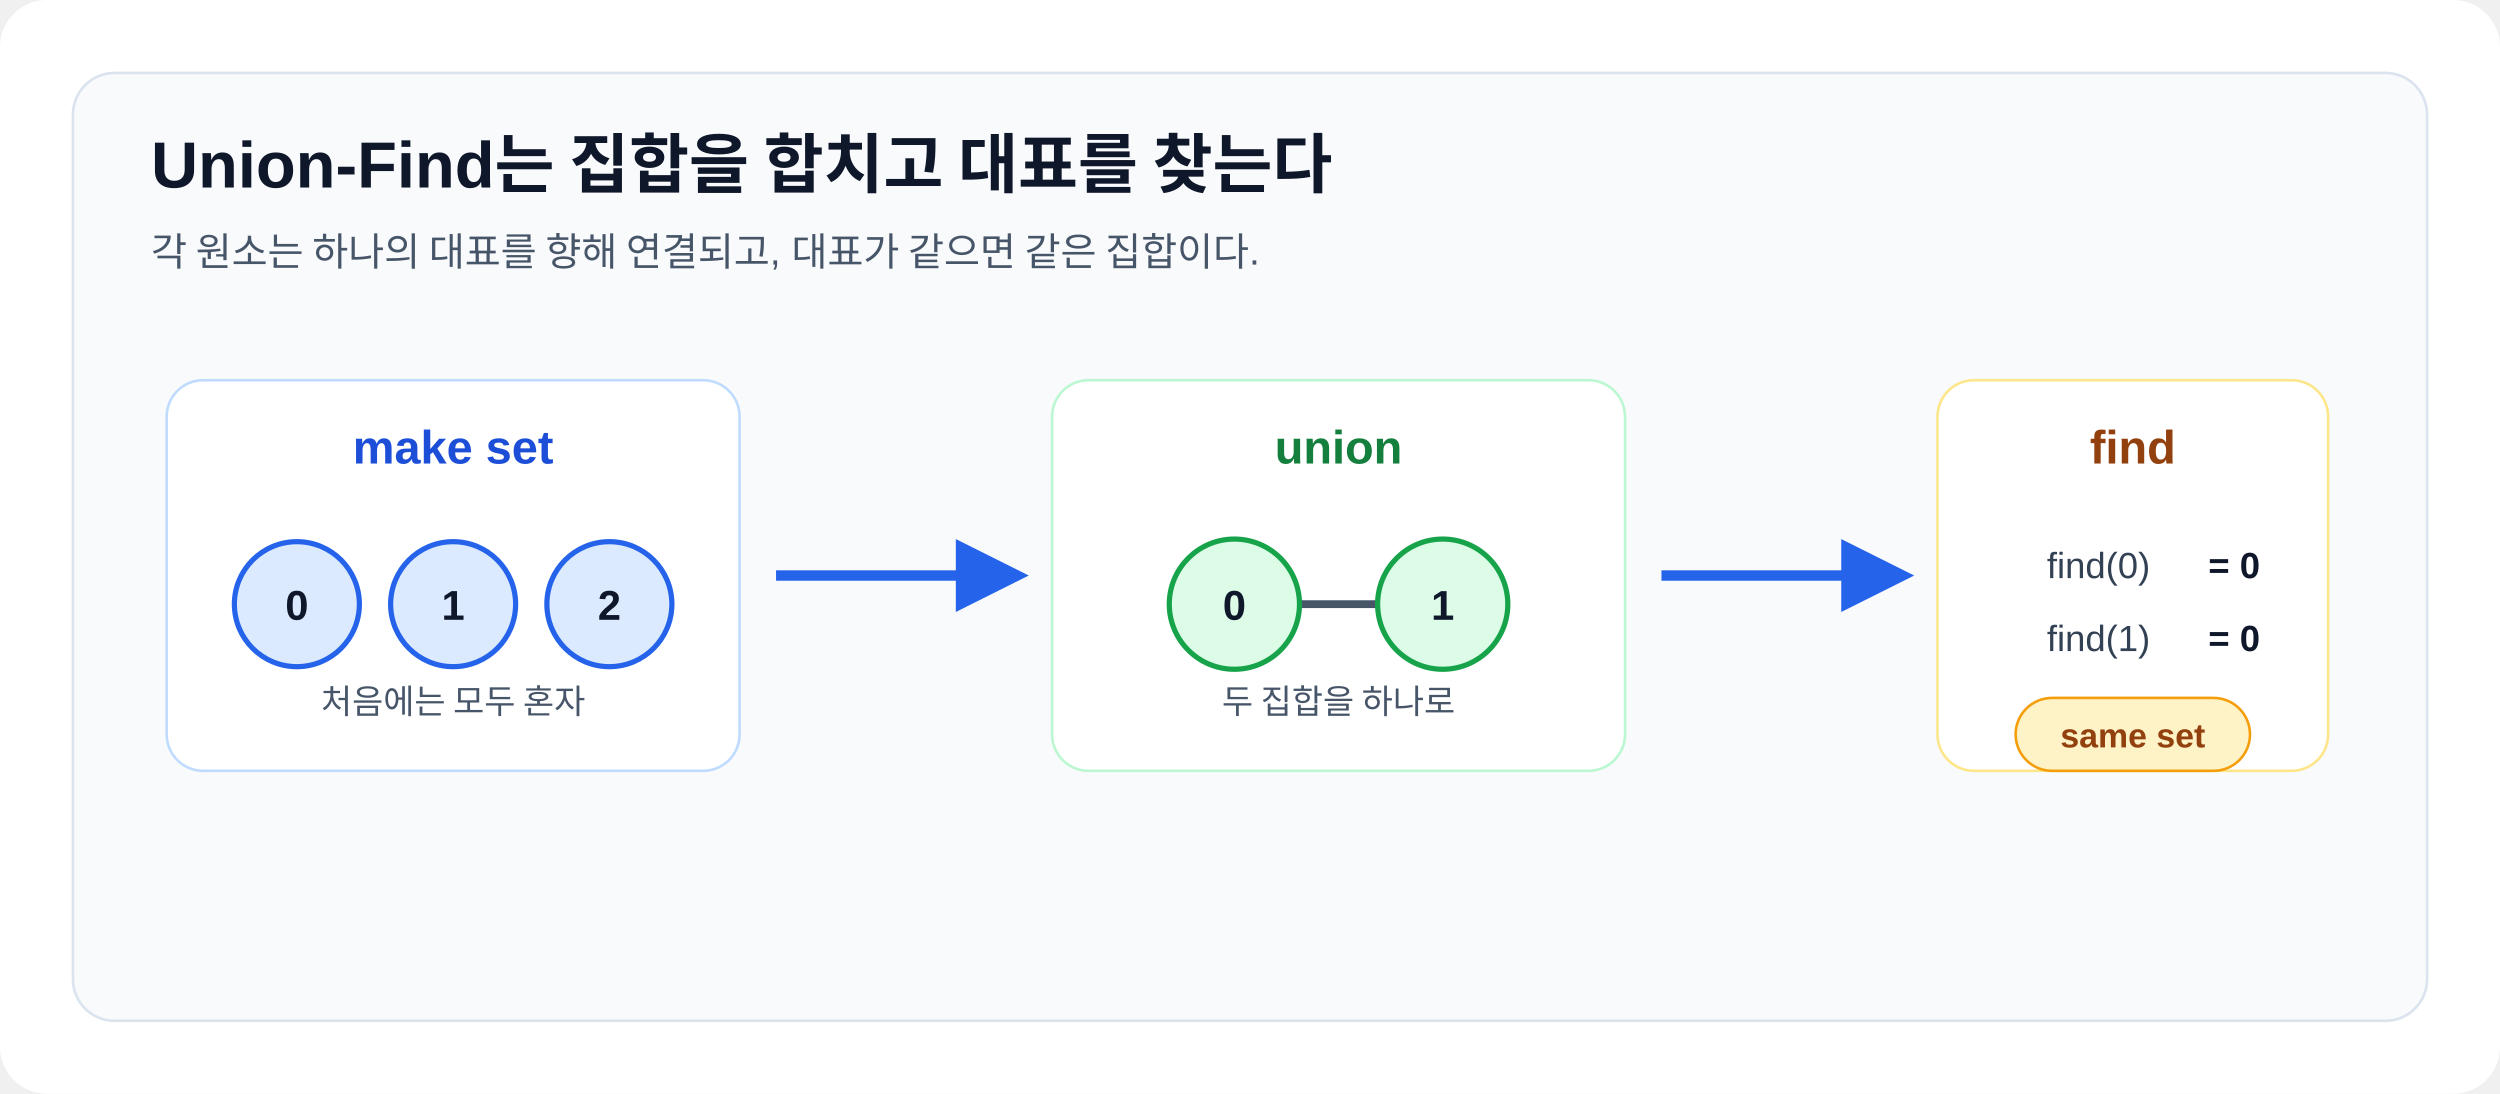
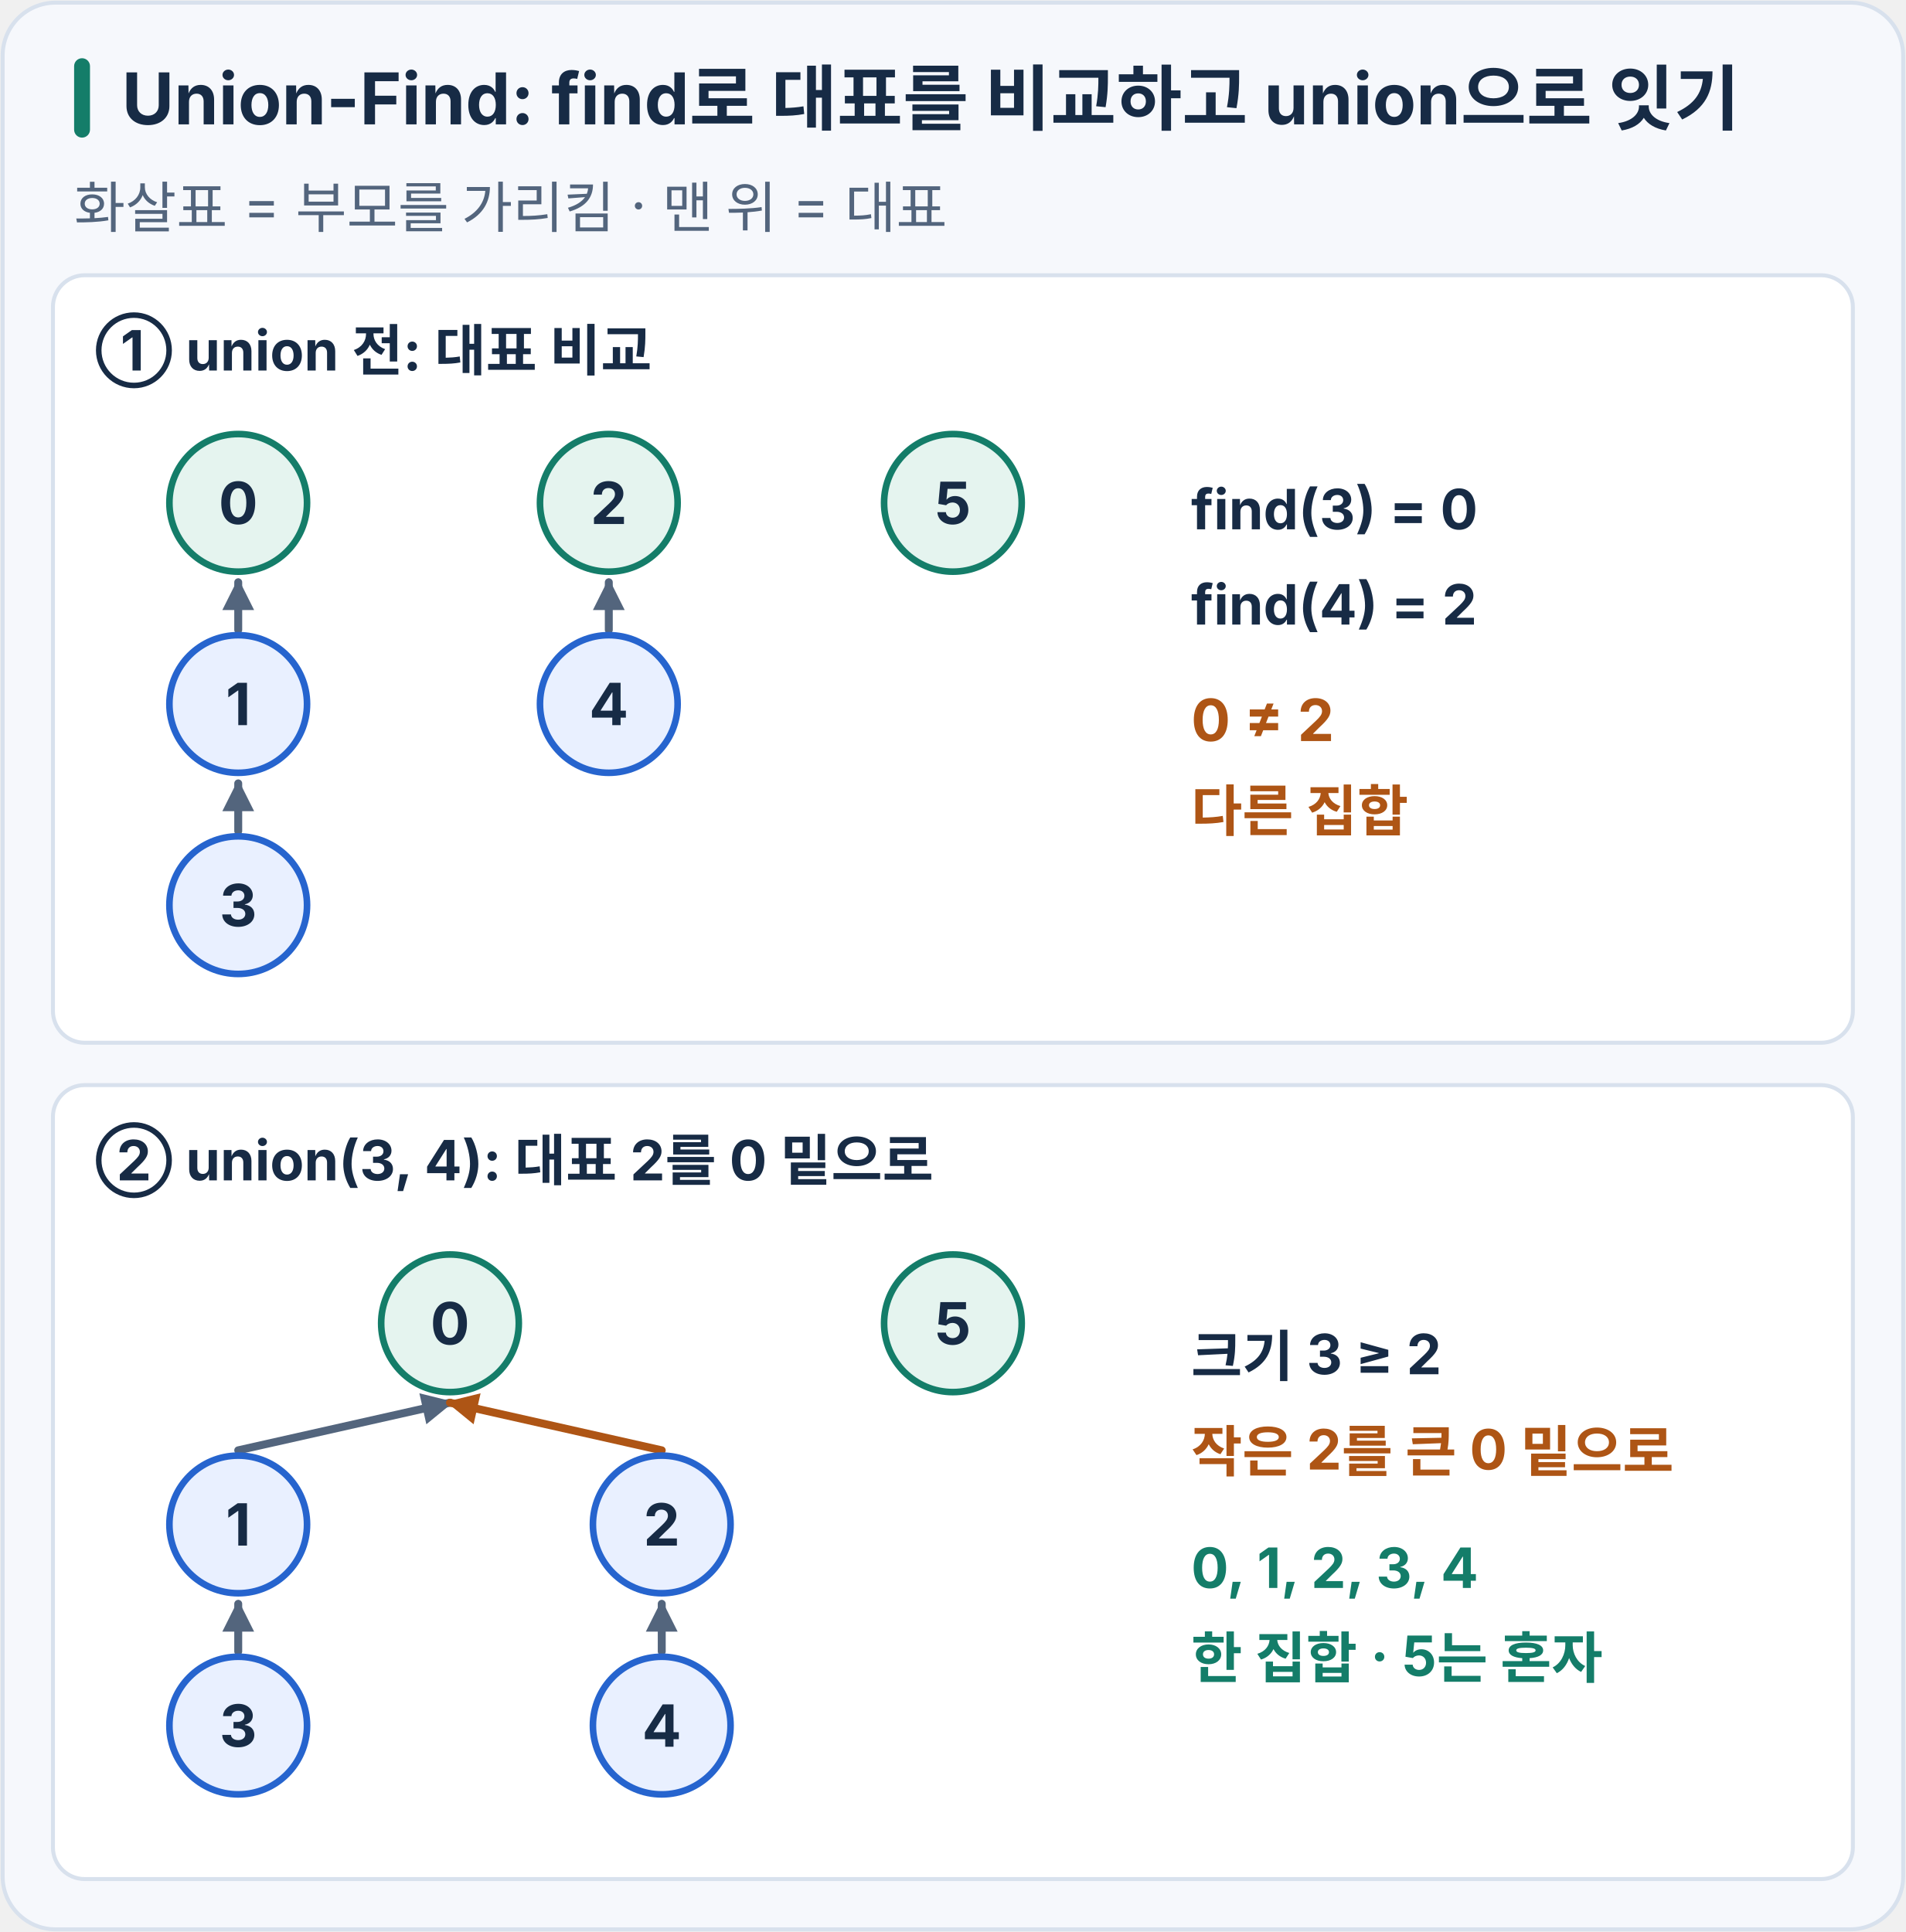
- <svg xmlns="http://www.w3.org/2000/svg" width="960" height="420" viewBox="0 0 960 420" role="img" aria-labelledby="title desc">
+ <svg xmlns="http://www.w3.org/2000/svg" viewBox="0 0 720 730" role="img" aria-labelledby="title desc">
  <defs>
-     <marker id="arrow" viewBox="0 0 10 10" refX="8.2" refY="5" markerWidth="7" markerHeight="7" orient="auto-start-reverse">
-       <path d="M 0 0 L 10 5 L 0 10 z" fill="#2563eb" />
+     <marker id="ar-53657d" viewBox="0 0 10 10" refX="8" refY="5" markerWidth="5" markerHeight="5" orient="auto">
+       <path d="M1 1 L9 5 L1 9 Z" fill="#53657d" />
+     </marker>
+     <marker id="ar-ae5515" viewBox="0 0 10 10" refX="8" refY="5" markerWidth="5" markerHeight="5" orient="auto">
+       <path d="M1 1 L9 5 L1 9 Z" fill="#ae5515" />
    </marker>
  </defs>
-   <rect width="960" height="420" rx="18" fill="#ffffff" />
-   <rect x="28" y="28" width="904" height="364" rx="16" fill="#f8fafc" stroke="#dbe3ee" />
-   <g font-family="Pretendard, Apple SD Gothic Neo, Arial, sans-serif">
-     <text x="58" y="72" fill="#0f172a" font-size="25" font-weight="800">Union-Find는 집합을 합치고 대표를 찾는다</text>
-     <text x="58" y="102" fill="#475569" font-size="15">각 원소는 하나의 대표를 향해 연결되고, 대표가 같으면 같은 집합이다.</text>
-     <rect x="64" y="146" width="220" height="150" rx="14" fill="#ffffff" stroke="#bfdbfe" />
-     <text x="174" y="178" text-anchor="middle" fill="#1d4ed8" font-size="18" font-weight="800">make set</text>
-     <g font-size="16" font-weight="800" text-anchor="middle" fill="#0f172a">
-       <circle cx="114" cy="232" r="24" fill="#dbeafe" stroke="#2563eb" stroke-width="2" />
-       <text x="114" y="238">0</text>
-       <circle cx="174" cy="232" r="24" fill="#dbeafe" stroke="#2563eb" stroke-width="2" />
-       <text x="174" y="238">1</text>
-       <circle cx="234" cy="232" r="24" fill="#dbeafe" stroke="#2563eb" stroke-width="2" />
-       <text x="234" y="238">2</text>
-     </g>
-     <text x="174" y="274" text-anchor="middle" fill="#475569" font-size="13">처음에는 모두 혼자</text>
-     <path d="M 298 221 C 336 221, 354 221, 390 221" fill="none" stroke="#2563eb" stroke-width="4" marker-end="url(#arrow)" />
-     <rect x="404" y="146" width="220" height="150" rx="14" fill="#ffffff" stroke="#bbf7d0" />
-     <text x="514" y="178" text-anchor="middle" fill="#15803d" font-size="18" font-weight="800">union</text>
-     <line x1="474" y1="232" x2="554" y2="232" stroke="#475569" stroke-width="3" />
-     <g font-size="16" font-weight="800" text-anchor="middle" fill="#0f172a">
-       <circle cx="474" cy="232" r="25" fill="#dcfce7" stroke="#16a34a" stroke-width="2" />
-       <text x="474" y="238">0</text>
-       <circle cx="554" cy="232" r="25" fill="#dcfce7" stroke="#16a34a" stroke-width="2" />
-       <text x="554" y="238">1</text>
-     </g>
-     <text x="514" y="274" text-anchor="middle" fill="#475569" font-size="13">두 집합을 하나로</text>
-     <path d="M 638 221 C 676 221, 694 221, 730 221" fill="none" stroke="#2563eb" stroke-width="4" marker-end="url(#arrow)" />
-     <rect x="744" y="146" width="150" height="150" rx="14" fill="#ffffff" stroke="#fde68a" />
-     <text x="819" y="178" text-anchor="middle" fill="#92400e" font-size="18" font-weight="800">find</text>
-     <g font-size="14" fill="#334155">
-       <text x="786" y="222">find(0)</text>
-       <text x="786" y="250">find(1)</text>
-     </g>
-     <g font-size="14" fill="#0f172a" font-weight="800">
-       <text x="848" y="222">= 0</text>
-       <text x="848" y="250">= 0</text>
-     </g>
-     <rect x="774" y="268" width="90" height="28" rx="14" fill="#fef3c7" stroke="#f59e0b" />
-     <text x="819" y="287" text-anchor="middle" fill="#92400e" font-size="13" font-weight="800">same set</text>
-   </g>
+   <style>text{font-family:-apple-system,BlinkMacSystemFont,"Apple SD Gothic Neo","Noto Sans KR",sans-serif}</style>
+   <rect x="1" y="1" width="718" height="728" rx="20" fill="#f6f8fc" stroke="#d8e1ed" stroke-width="1.5" />
+   <rect x="28" y="22" width="6" height="30" rx="3" fill="#147d69" />
+   <text x="46" y="47" font-size="27" fill="#172b45" font-weight="750">Union-Find: find로 대표를 비교하고 union으로 잇기</text>
+   <text x="28" y="86" font-size="21" fill="#53657d" font-weight="400" text-anchor="start">화살표 = 부모를 가리킴 · 맨 위 = 대표</text>
+   <rect x="20" y="104" width="680" height="290" rx="12" fill="#fff" stroke="#d8e1ed" stroke-width="1.5" />
+   <text x="36" y="140" font-size="21" fill="#172b45" font-weight="700" text-anchor="start">① union 전: 대표 비교</text>
+   <circle cx="90" cy="190" r="26" fill="#e5f4ef" stroke="#147d69" stroke-width="2.5" />
+   <text x="90" y="198" font-size="22" fill="#172b45" font-weight="700" text-anchor="middle">0</text>
+   <line x1="90" y1="238" x2="90" y2="220" stroke="#53657d" stroke-width="3" stroke-linecap="round" marker-end="url(#ar-53657d)" />
+   <circle cx="90" cy="266" r="26" fill="#e9f0ff" stroke="#2664ce" stroke-width="2.5" />
+   <text x="90" y="274" font-size="22" fill="#172b45" font-weight="700" text-anchor="middle">1</text>
+   <line x1="90" y1="314" x2="90" y2="296" stroke="#53657d" stroke-width="3" stroke-linecap="round" marker-end="url(#ar-53657d)" />
+   <circle cx="90" cy="342" r="26" fill="#e9f0ff" stroke="#2664ce" stroke-width="2.5" />
+   <text x="90" y="350" font-size="22" fill="#172b45" font-weight="700" text-anchor="middle">3</text>
+   <circle cx="230" cy="190" r="26" fill="#e5f4ef" stroke="#147d69" stroke-width="2.5" />
+   <text x="230" y="198" font-size="22" fill="#172b45" font-weight="700" text-anchor="middle">2</text>
+   <line x1="230" y1="238" x2="230" y2="220" stroke="#53657d" stroke-width="3" stroke-linecap="round" marker-end="url(#ar-53657d)" />
+   <circle cx="230" cy="266" r="26" fill="#e9f0ff" stroke="#2664ce" stroke-width="2.5" />
+   <text x="230" y="274" font-size="22" fill="#172b45" font-weight="700" text-anchor="middle">4</text>
+   <circle cx="360" cy="190" r="26" fill="#e5f4ef" stroke="#147d69" stroke-width="2.5" />
+   <text x="360" y="198" font-size="22" fill="#172b45" font-weight="700" text-anchor="middle">5</text>
+   <text x="450" y="200" font-size="21" fill="#172b45" font-weight="700" text-anchor="start">find(3) = 0</text>
+   <text x="450" y="236" font-size="21" fill="#172b45" font-weight="700" text-anchor="start">find(4) = 2</text>
+   <text x="450" y="280" font-size="22" fill="#ae5515" font-weight="750" text-anchor="start">0 ≠ 2</text>
+   <text x="450" y="314" font-size="21" fill="#ae5515" font-weight="700" text-anchor="start">다른 집합</text>
+   <rect x="20" y="410" width="680" height="300" rx="12" fill="#fff" stroke="#d8e1ed" stroke-width="1.5" />
+   <text x="36" y="446" font-size="21" fill="#172b45" font-weight="700" text-anchor="start">② union(3, 4): 대표 2를 0 밑으로</text>
+   <circle cx="170" cy="500" r="26" fill="#e5f4ef" stroke="#147d69" stroke-width="2.5" />
+   <text x="170" y="508" font-size="22" fill="#172b45" font-weight="700" text-anchor="middle">0</text>
+   <line x1="90" y1="548" x2="170" y2="530" stroke="#53657d" stroke-width="3" stroke-linecap="round" marker-end="url(#ar-53657d)" />
+   <circle cx="90" cy="576" r="26" fill="#e9f0ff" stroke="#2664ce" stroke-width="2.5" />
+   <text x="90" y="584" font-size="22" fill="#172b45" font-weight="700" text-anchor="middle">1</text>
+   <line x1="90" y1="624" x2="90" y2="606" stroke="#53657d" stroke-width="3" stroke-linecap="round" marker-end="url(#ar-53657d)" />
+   <circle cx="90" cy="652" r="26" fill="#e9f0ff" stroke="#2664ce" stroke-width="2.5" />
+   <text x="90" y="660" font-size="22" fill="#172b45" font-weight="700" text-anchor="middle">3</text>
+   <line x1="250" y1="548" x2="170" y2="530" stroke="#ae5515" stroke-width="3" stroke-linecap="round" marker-end="url(#ar-ae5515)" />
+   <circle cx="250" cy="576" r="26" fill="#e9f0ff" stroke="#2664ce" stroke-width="2.5" />
+   <text x="250" y="584" font-size="22" fill="#172b45" font-weight="700" text-anchor="middle">2</text>
+   <line x1="250" y1="624" x2="250" y2="606" stroke="#53657d" stroke-width="3" stroke-linecap="round" marker-end="url(#ar-53657d)" />
+   <circle cx="250" cy="652" r="26" fill="#e9f0ff" stroke="#2664ce" stroke-width="2.5" />
+   <text x="250" y="660" font-size="22" fill="#172b45" font-weight="700" text-anchor="middle">4</text>
+   <circle cx="360" cy="500" r="26" fill="#e5f4ef" stroke="#147d69" stroke-width="2.5" />
+   <text x="360" y="508" font-size="22" fill="#172b45" font-weight="700" text-anchor="middle">5</text>
+   <text x="450" y="520" font-size="21" fill="#172b45" font-weight="700" text-anchor="start">크기 3 ≥ 2</text>
+   <text x="450" y="556" font-size="21" fill="#ae5515" font-weight="700" text-anchor="start">작은 2를 큰 0 밑으로</text>
+   <text x="450" y="600" font-size="21" fill="#147d69" font-weight="750" text-anchor="start">0, 1, 2, 3, 4</text>
+   <text x="450" y="634" font-size="21" fill="#147d69" font-weight="700" text-anchor="start">한 집합 · 5는 혼자</text>
</svg>
